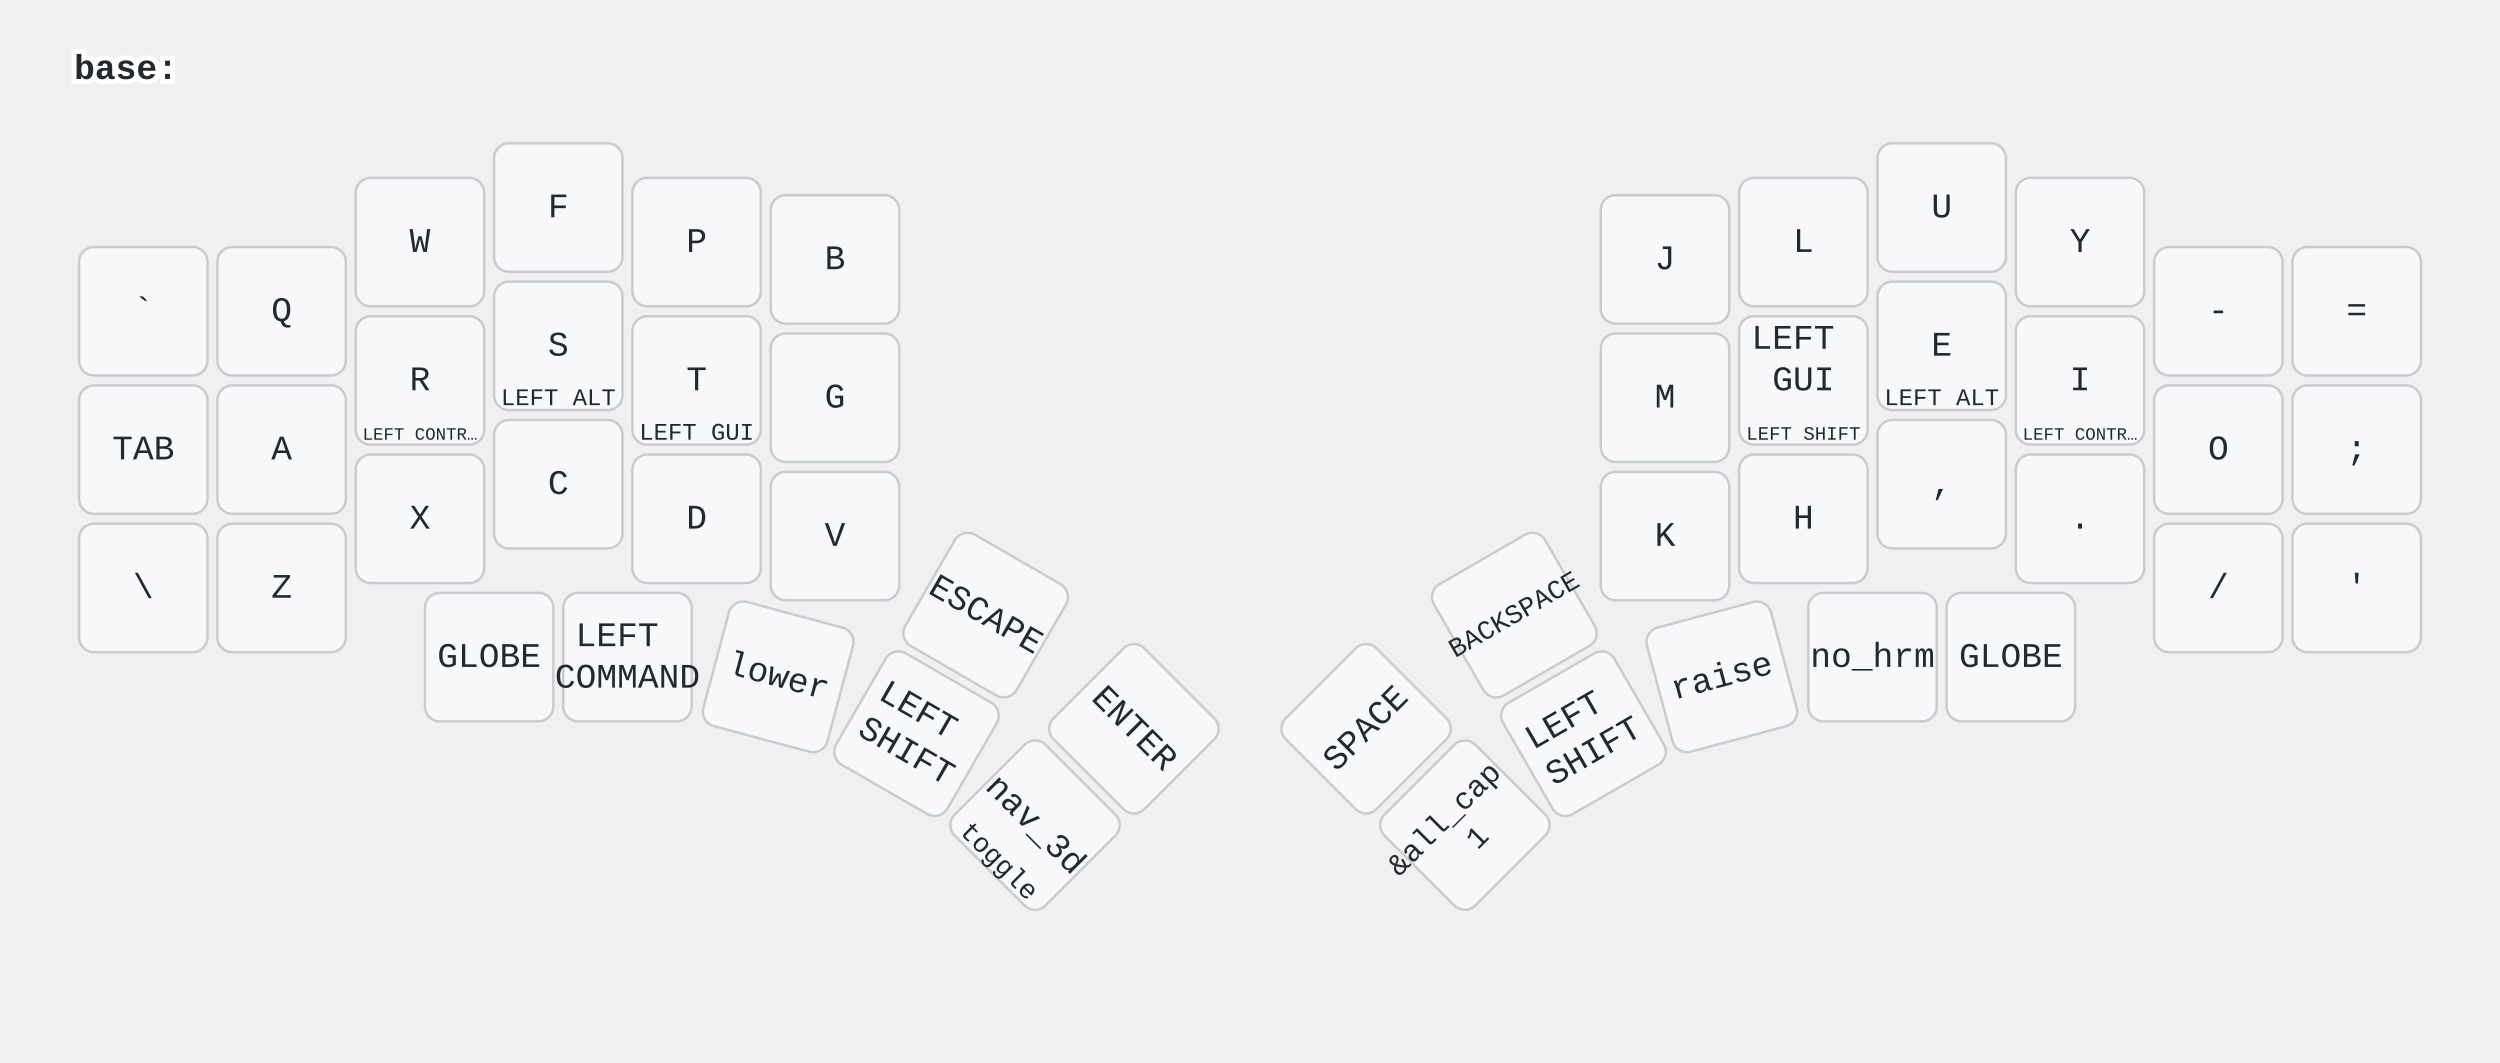
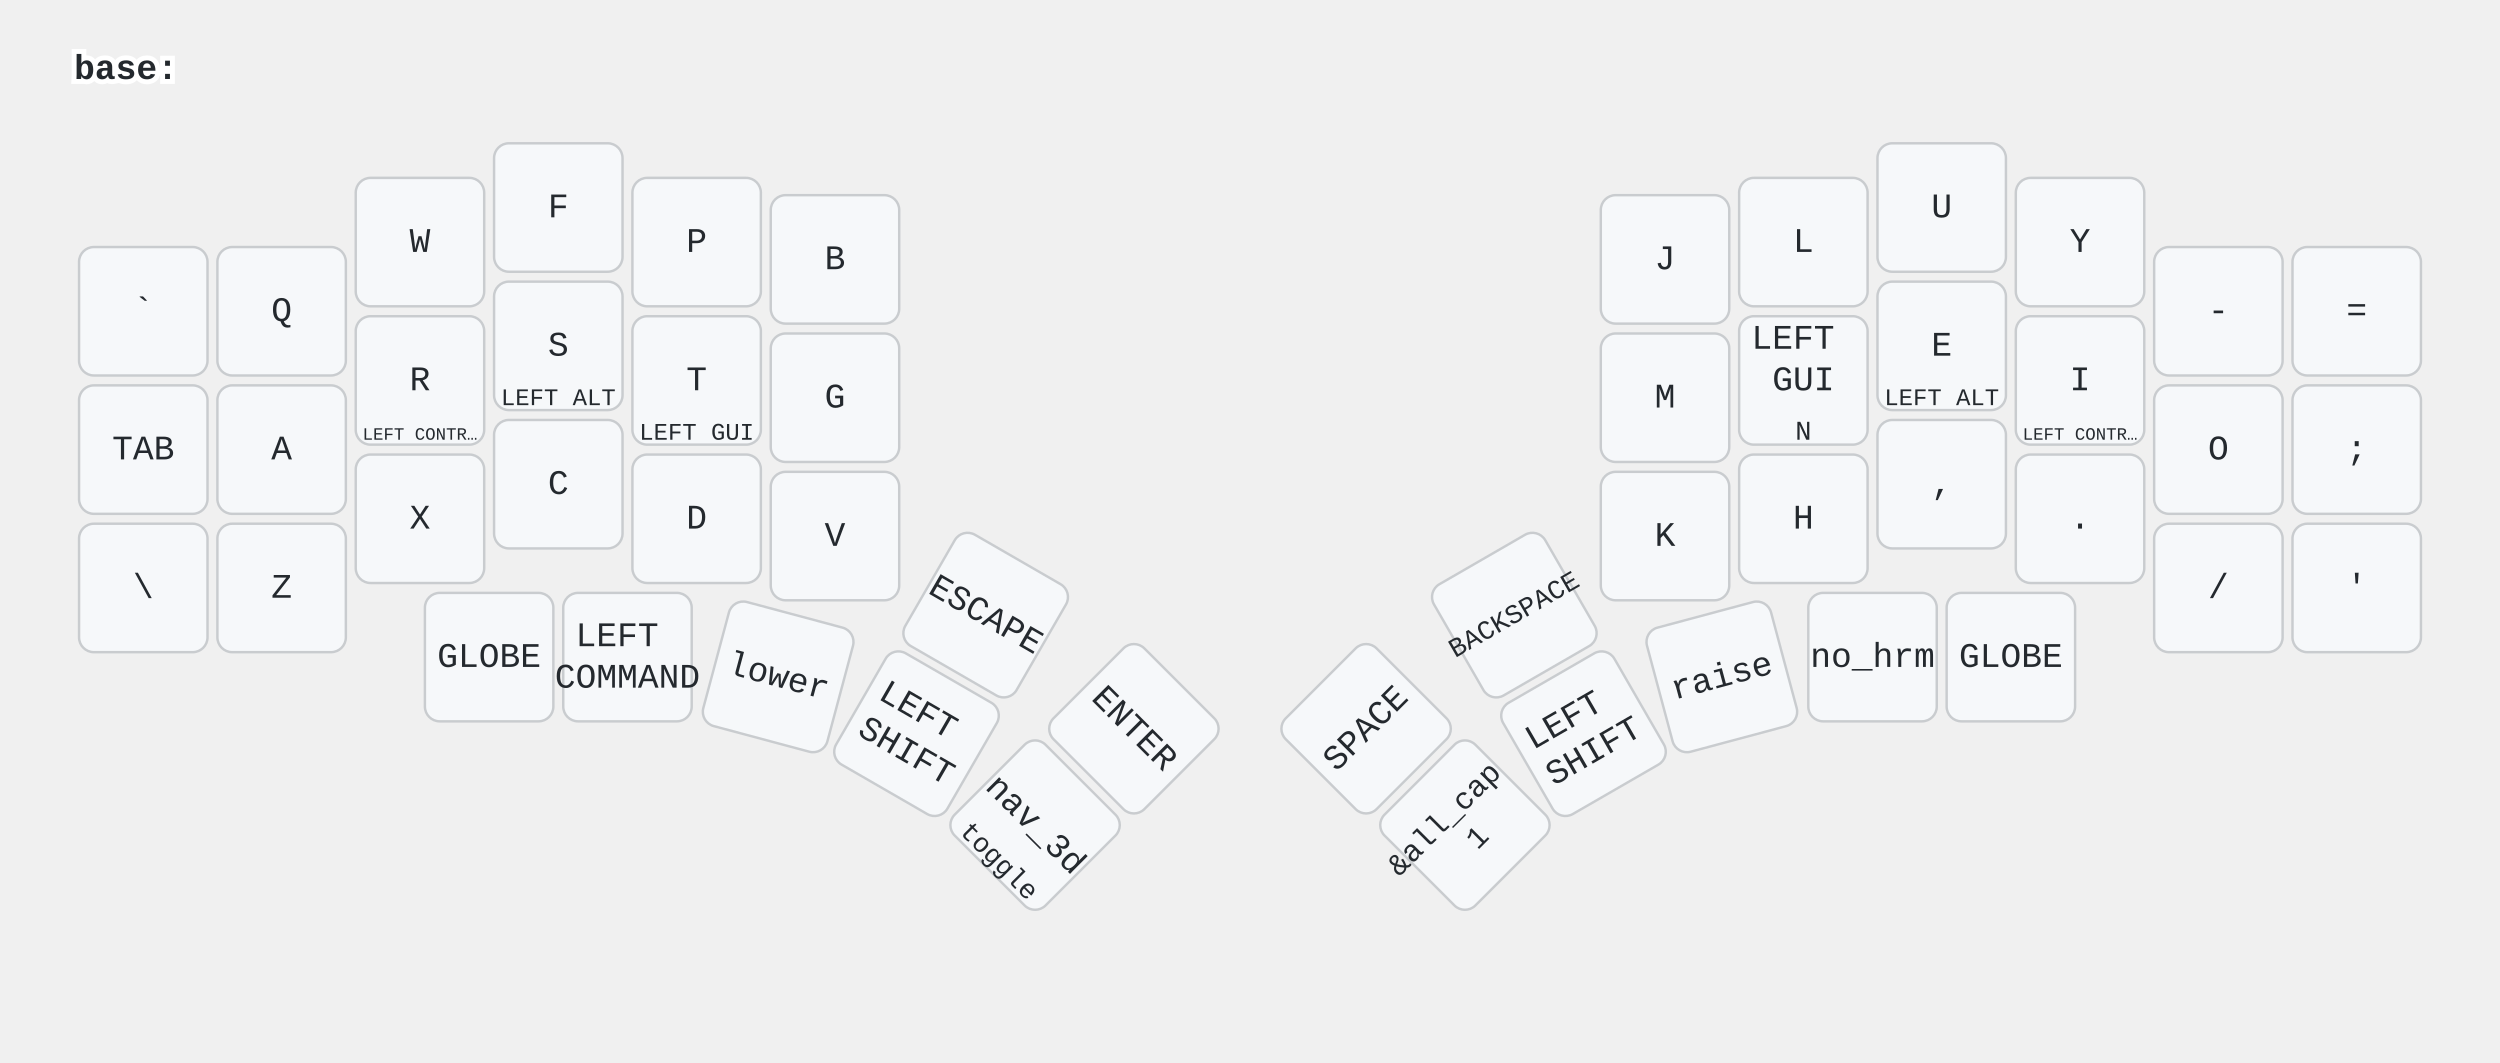
<svg xmlns="http://www.w3.org/2000/svg" width="1012" height="430" viewBox="0 0 1012 430" class="keymap">
  <style>/* inherit to force styles through use tags */
svg path {
    fill: inherit;
}

/* font and background color specifications */
svg.keymap {
    font-family: SFMono-Regular,Consolas,Liberation Mono,Menlo,monospace;
    font-size: 14px;
    font-kerning: normal;
    text-rendering: optimizeLegibility;
    fill: #24292e;
}

/* default key styling */
rect.key {
    fill: #f6f8fa;
}

rect.key, rect.combo {
    stroke: #c9cccf;
    stroke-width: 1;
}

/* default key side styling, only used is draw_key_sides is set */
rect.side {
    filter: brightness(90%);
}

/* color accent for combo boxes */
rect.combo, rect.combo-separate {
    fill: #cdf;
}

/* color accent for held keys */
rect.held, rect.combo.held {
    fill: #fdd;
}

/* color accent for ghost (optional) keys */
rect.ghost, rect.combo.ghost {
    stroke-dasharray: 4, 4;
    stroke-width: 2;
}

text {
    text-anchor: middle;
    dominant-baseline: middle;
}

/* styling for layer labels */
text.label {
    font-weight: bold;
    text-anchor: start;
    stroke: white;
    stroke-width: 4;
    paint-order: stroke;
}

/* styling for optional footer */
text.footer {
    text-anchor: end;
    dominant-baseline: auto;
    stroke: white;
    stroke-width: 4;
    paint-order: stroke;
}

/* styling for combo tap, and key non-tap label text */
text.combo, text.hold, text.shifted, text.left, text.right {
    font-size: 11px;
}

text.hold {
    text-anchor: middle;
    dominant-baseline: auto;
}

text.shifted {
    text-anchor: middle;
    dominant-baseline: hanging;
}

text.left {
    text-anchor: start;
}

text.right {
    text-anchor: end;
}

text.layer-activator {
    text-decoration: underline;
}

/* styling for hold/shifted label text in combo box */
text.combo.hold, text.combo.shifted, text.combo.left, text.combo.right {
    font-size: 8px;
}

/* lighter symbol for transparent keys */
text.trans {
    fill: #7b7e81;
}

/* styling for combo dendrons */
path.combo {
    stroke-width: 1;
    stroke: gray;
    fill: none;
}

/* Start Tabler Icons Cleanup */
/* cannot use height/width with glyphs */
.icon-tabler &gt; path {
    fill: inherit;
    stroke: inherit;
    stroke-width: 2;
}
/* hide tabler's default box */
.icon-tabler &gt; path[stroke="none"][fill="none"] {
    visibility: hidden;
}
/* End Tabler Icons Cleanup */
</style>
  <g transform="translate(30, 0)" class="layer-base">
    <text x="0" y="28" class="label" id="base">base:</text>
    <g transform="translate(0, 56)">
      <g transform="translate(28, 70)" class="key keypos-0">
        <rect rx="6" ry="6" x="-26" y="-26" width="52" height="52" class="key" />
        <text x="0" y="0" class="key tap">`</text>
      </g>
      <g transform="translate(84, 70)" class="key keypos-1">
        <rect rx="6" ry="6" x="-26" y="-26" width="52" height="52" class="key" />
        <text x="0" y="0" class="key tap">Q</text>
      </g>
      <g transform="translate(140, 42)" class="key keypos-2">
        <rect rx="6" ry="6" x="-26" y="-26" width="52" height="52" class="key" />
        <text x="0" y="0" class="key tap">W</text>
      </g>
      <g transform="translate(196, 28)" class="key keypos-3">
        <rect rx="6" ry="6" x="-26" y="-26" width="52" height="52" class="key" />
        <text x="0" y="0" class="key tap">F</text>
      </g>
      <g transform="translate(252, 42)" class="key keypos-4">
        <rect rx="6" ry="6" x="-26" y="-26" width="52" height="52" class="key" />
        <text x="0" y="0" class="key tap">P</text>
      </g>
      <g transform="translate(308, 49)" class="key keypos-5">
        <rect rx="6" ry="6" x="-26" y="-26" width="52" height="52" class="key" />
        <text x="0" y="0" class="key tap">B</text>
      </g>
      <g transform="translate(644, 49)" class="key keypos-6">
        <rect rx="6" ry="6" x="-26" y="-26" width="52" height="52" class="key" />
        <text x="0" y="0" class="key tap">J</text>
      </g>
      <g transform="translate(700, 42)" class="key keypos-7">
        <rect rx="6" ry="6" x="-26" y="-26" width="52" height="52" class="key" />
        <text x="0" y="0" class="key tap">L</text>
      </g>
      <g transform="translate(756, 28)" class="key keypos-8">
        <rect rx="6" ry="6" x="-26" y="-26" width="52" height="52" class="key" />
        <text x="0" y="0" class="key tap">U</text>
      </g>
      <g transform="translate(812, 42)" class="key keypos-9">
        <rect rx="6" ry="6" x="-26" y="-26" width="52" height="52" class="key" />
        <text x="0" y="0" class="key tap">Y</text>
      </g>
      <g transform="translate(868, 70)" class="key keypos-10">
        <rect rx="6" ry="6" x="-26" y="-26" width="52" height="52" class="key" />
        <text x="0" y="0" class="key tap">-</text>
      </g>
      <g transform="translate(924, 70)" class="key keypos-11">
        <rect rx="6" ry="6" x="-26" y="-26" width="52" height="52" class="key" />
        <text x="0" y="0" class="key tap">=</text>
      </g>
      <g transform="translate(28, 126)" class="key keypos-12">
        <rect rx="6" ry="6" x="-26" y="-26" width="52" height="52" class="key" />
        <text x="0" y="0" class="key tap">TAB</text>
      </g>
      <g transform="translate(84, 126)" class="key keypos-13">
        <rect rx="6" ry="6" x="-26" y="-26" width="52" height="52" class="key" />
        <text x="0" y="0" class="key tap">A</text>
      </g>
      <g transform="translate(140, 98)" class="key keypos-14">
        <rect rx="6" ry="6" x="-26" y="-26" width="52" height="52" class="key" />
        <text x="0" y="0" class="key tap">R</text>
        <text x="0" y="24" class="key hold">
          <tspan style="font-size: 64%">LEFT CONTR…</tspan>
        </text>
      </g>
      <g transform="translate(196, 84)" class="key keypos-15">
        <rect rx="6" ry="6" x="-26" y="-26" width="52" height="52" class="key" />
        <text x="0" y="0" class="key tap">S</text>
        <text x="0" y="24" class="key hold">
          <tspan style="font-size: 88%">LEFT ALT</tspan>
        </text>
      </g>
      <g transform="translate(252, 98)" class="key keypos-16">
        <rect rx="6" ry="6" x="-26" y="-26" width="52" height="52" class="key" />
        <text x="0" y="0" class="key tap">T</text>
        <text x="0" y="24" class="key hold">
          <tspan style="font-size: 88%">LEFT GUI</tspan>
        </text>
      </g>
      <g transform="translate(308, 105)" class="key keypos-17">
        <rect rx="6" ry="6" x="-26" y="-26" width="52" height="52" class="key" />
        <text x="0" y="0" class="key tap">G</text>
      </g>
      <g transform="translate(644, 105)" class="key keypos-18">
        <rect rx="6" ry="6" x="-26" y="-26" width="52" height="52" class="key" />
        <text x="0" y="0" class="key tap">M</text>
      </g>
      <g transform="translate(700, 98)" class="key keypos-19">
        <rect rx="6" ry="6" x="-26" y="-26" width="52" height="52" class="key" />
        <text x="0" y="0" class="key tap">
          <tspan x="0" dy="-1.2em">LEFT</tspan>
          <tspan x="0" dy="1.2em">GUI</tspan>
        </text>
-         <text x="0" y="24" class="key hold">
-           <tspan style="font-size: 70%">LEFT SHIFT</tspan>
-         </text>
+         <text x="0" y="24" class="key hold">N</text>
      </g>
      <g transform="translate(756, 84)" class="key keypos-20">
        <rect rx="6" ry="6" x="-26" y="-26" width="52" height="52" class="key" />
        <text x="0" y="0" class="key tap">E</text>
        <text x="0" y="24" class="key hold">
          <tspan style="font-size: 88%">LEFT ALT</tspan>
        </text>
      </g>
      <g transform="translate(812, 98)" class="key keypos-21">
        <rect rx="6" ry="6" x="-26" y="-26" width="52" height="52" class="key" />
        <text x="0" y="0" class="key tap">I</text>
        <text x="0" y="24" class="key hold">
          <tspan style="font-size: 64%">LEFT CONTR…</tspan>
        </text>
      </g>
      <g transform="translate(868, 126)" class="key keypos-22">
        <rect rx="6" ry="6" x="-26" y="-26" width="52" height="52" class="key" />
        <text x="0" y="0" class="key tap">O</text>
      </g>
      <g transform="translate(924, 126)" class="key keypos-23">
        <rect rx="6" ry="6" x="-26" y="-26" width="52" height="52" class="key" />
        <text x="0" y="0" class="key tap">;</text>
      </g>
      <g transform="translate(28, 182)" class="key keypos-24">
        <rect rx="6" ry="6" x="-26" y="-26" width="52" height="52" class="key" />
        <text x="0" y="0" class="key tap">\</text>
      </g>
      <g transform="translate(84, 182)" class="key keypos-25">
        <rect rx="6" ry="6" x="-26" y="-26" width="52" height="52" class="key" />
        <text x="0" y="0" class="key tap">Z</text>
      </g>
      <g transform="translate(140, 154)" class="key keypos-26">
        <rect rx="6" ry="6" x="-26" y="-26" width="52" height="52" class="key" />
        <text x="0" y="0" class="key tap">X</text>
      </g>
      <g transform="translate(196, 140)" class="key keypos-27">
        <rect rx="6" ry="6" x="-26" y="-26" width="52" height="52" class="key" />
        <text x="0" y="0" class="key tap">C</text>
      </g>
      <g transform="translate(252, 154)" class="key keypos-28">
        <rect rx="6" ry="6" x="-26" y="-26" width="52" height="52" class="key" />
        <text x="0" y="0" class="key tap">D</text>
      </g>
      <g transform="translate(308, 161)" class="key keypos-29">
        <rect rx="6" ry="6" x="-26" y="-26" width="52" height="52" class="key" />
        <text x="0" y="0" class="key tap">V</text>
      </g>
      <g transform="translate(369, 193) rotate(30.0)" class="key keypos-30">
        <rect rx="6" ry="6" x="-26" y="-26" width="52" height="52" class="key" />
        <text x="0" y="0" class="key tap">ESCAPE</text>
      </g>
      <g transform="translate(429, 239) rotate(45.0)" class="key keypos-31">
        <rect rx="6" ry="6" x="-26" y="-26" width="52" height="52" class="key" />
        <text x="0" y="0" class="key tap">ENTER</text>
      </g>
      <g transform="translate(523, 239) rotate(-45.0)" class="key keypos-32">
        <rect rx="6" ry="6" x="-26" y="-26" width="52" height="52" class="key" />
        <text x="0" y="0" class="key tap">SPACE</text>
      </g>
      <g transform="translate(583, 193) rotate(-30.0)" class="key keypos-33">
        <rect rx="6" ry="6" x="-26" y="-26" width="52" height="52" class="key" />
        <text x="0" y="0" class="key tap">
          <tspan style="font-size: 78%">BACKSPACE</tspan>
        </text>
      </g>
      <g transform="translate(644, 161)" class="key keypos-34">
        <rect rx="6" ry="6" x="-26" y="-26" width="52" height="52" class="key" />
        <text x="0" y="0" class="key tap">K</text>
      </g>
      <g transform="translate(700, 154)" class="key keypos-35">
        <rect rx="6" ry="6" x="-26" y="-26" width="52" height="52" class="key" />
        <text x="0" y="0" class="key tap">H</text>
      </g>
      <g transform="translate(756, 140)" class="key keypos-36">
        <rect rx="6" ry="6" x="-26" y="-26" width="52" height="52" class="key" />
        <text x="0" y="0" class="key tap">,</text>
      </g>
      <g transform="translate(812, 154)" class="key keypos-37">
        <rect rx="6" ry="6" x="-26" y="-26" width="52" height="52" class="key" />
        <text x="0" y="0" class="key tap">.</text>
      </g>
      <g transform="translate(868, 182)" class="key keypos-38">
        <rect rx="6" ry="6" x="-26" y="-26" width="52" height="52" class="key" />
        <text x="0" y="0" class="key tap">/</text>
      </g>
      <g transform="translate(924, 182)" class="key keypos-39">
        <rect rx="6" ry="6" x="-26" y="-26" width="52" height="52" class="key" />
        <text x="0" y="0" class="key tap">'</text>
      </g>
      <g transform="translate(168, 210)" class="key keypos-40">
        <rect rx="6" ry="6" x="-26" y="-26" width="52" height="52" class="key" />
        <text x="0" y="0" class="key tap">GLOBE</text>
      </g>
      <g transform="translate(224, 210)" class="key keypos-41">
        <rect rx="6" ry="6" x="-26" y="-26" width="52" height="52" class="key" />
        <text x="0" y="0" class="key tap">
          <tspan x="0" dy="-0.6em">LEFT</tspan>
          <tspan x="0" dy="1.2em">COMMAND</tspan>
        </text>
      </g>
      <g transform="translate(285, 218) rotate(15.0)" class="key keypos-42">
        <rect rx="6" ry="6" x="-26" y="-26" width="52" height="52" class="key" />
        <text x="0" y="0" class="key tap">lower</text>
      </g>
      <g transform="translate(341, 241) rotate(30.0)" class="key keypos-43">
        <rect rx="6" ry="6" x="-26" y="-26" width="52" height="52" class="key" />
        <text x="0" y="0" class="key tap">
          <tspan x="0" dy="-0.6em">LEFT</tspan>
          <tspan x="0" dy="1.2em">SHIFT</tspan>
        </text>
      </g>
      <g transform="translate(389, 278) rotate(45.0)" class="key keypos-44">
        <rect rx="6" ry="6" x="-26" y="-26" width="52" height="52" class="key" />
        <text x="0" y="0" class="key tap">nav_3d</text>
        <text x="0" y="24" class="key hold">toggle</text>
      </g>
      <g transform="translate(563, 278) rotate(-45.0)" class="key keypos-45">
        <rect rx="6" ry="6" x="-26" y="-26" width="52" height="52" class="key" />
        <text x="0" y="0" class="key tap">
          <tspan x="0" dy="-0.6em" style="font-size: 88%">&amp;all_cap</tspan>
          <tspan x="0" dy="1.2em" style="font-size: 88%">1</tspan>
        </text>
      </g>
      <g transform="translate(611, 241) rotate(-30.0)" class="key keypos-46">
        <rect rx="6" ry="6" x="-26" y="-26" width="52" height="52" class="key" />
        <text x="0" y="0" class="key tap">
          <tspan x="0" dy="-0.6em">LEFT</tspan>
          <tspan x="0" dy="1.2em">SHIFT</tspan>
        </text>
      </g>
      <g transform="translate(667, 218) rotate(-15.0)" class="key keypos-47">
        <rect rx="6" ry="6" x="-26" y="-26" width="52" height="52" class="key" />
        <text x="0" y="0" class="key tap">raise</text>
      </g>
      <g transform="translate(728, 210)" class="key keypos-48">
        <rect rx="6" ry="6" x="-26" y="-26" width="52" height="52" class="key" />
        <text x="0" y="0" class="key tap">no_hrm</text>
      </g>
      <g transform="translate(784, 210)" class="key keypos-49">
        <rect rx="6" ry="6" x="-26" y="-26" width="52" height="52" class="key" />
        <text x="0" y="0" class="key tap">GLOBE</text>
      </g>
    </g>
  </g>
</svg>
